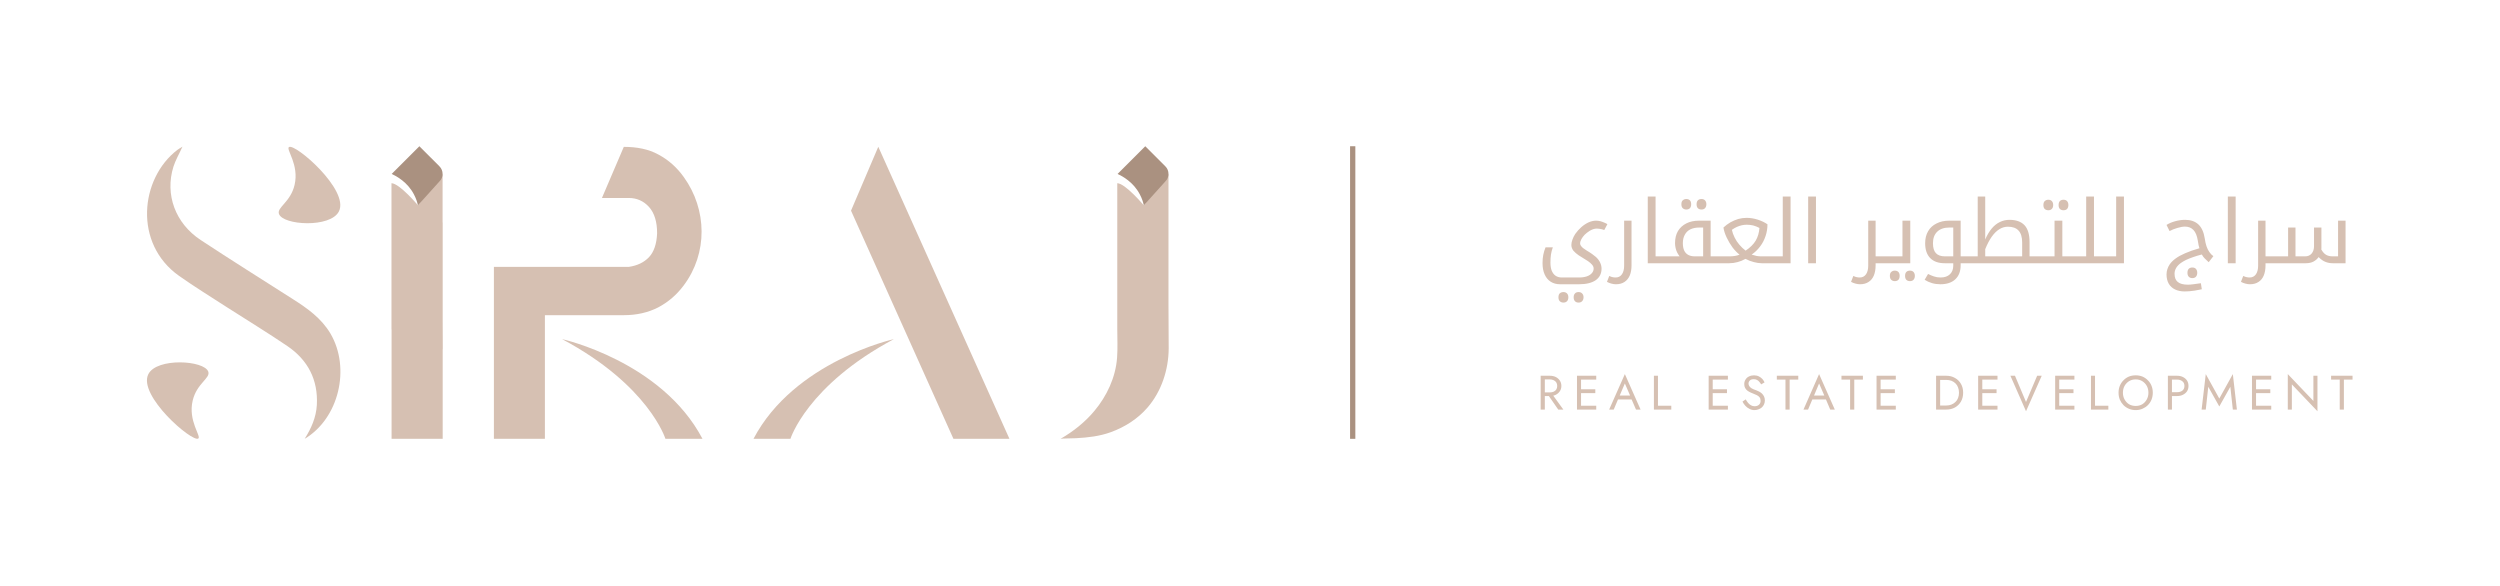
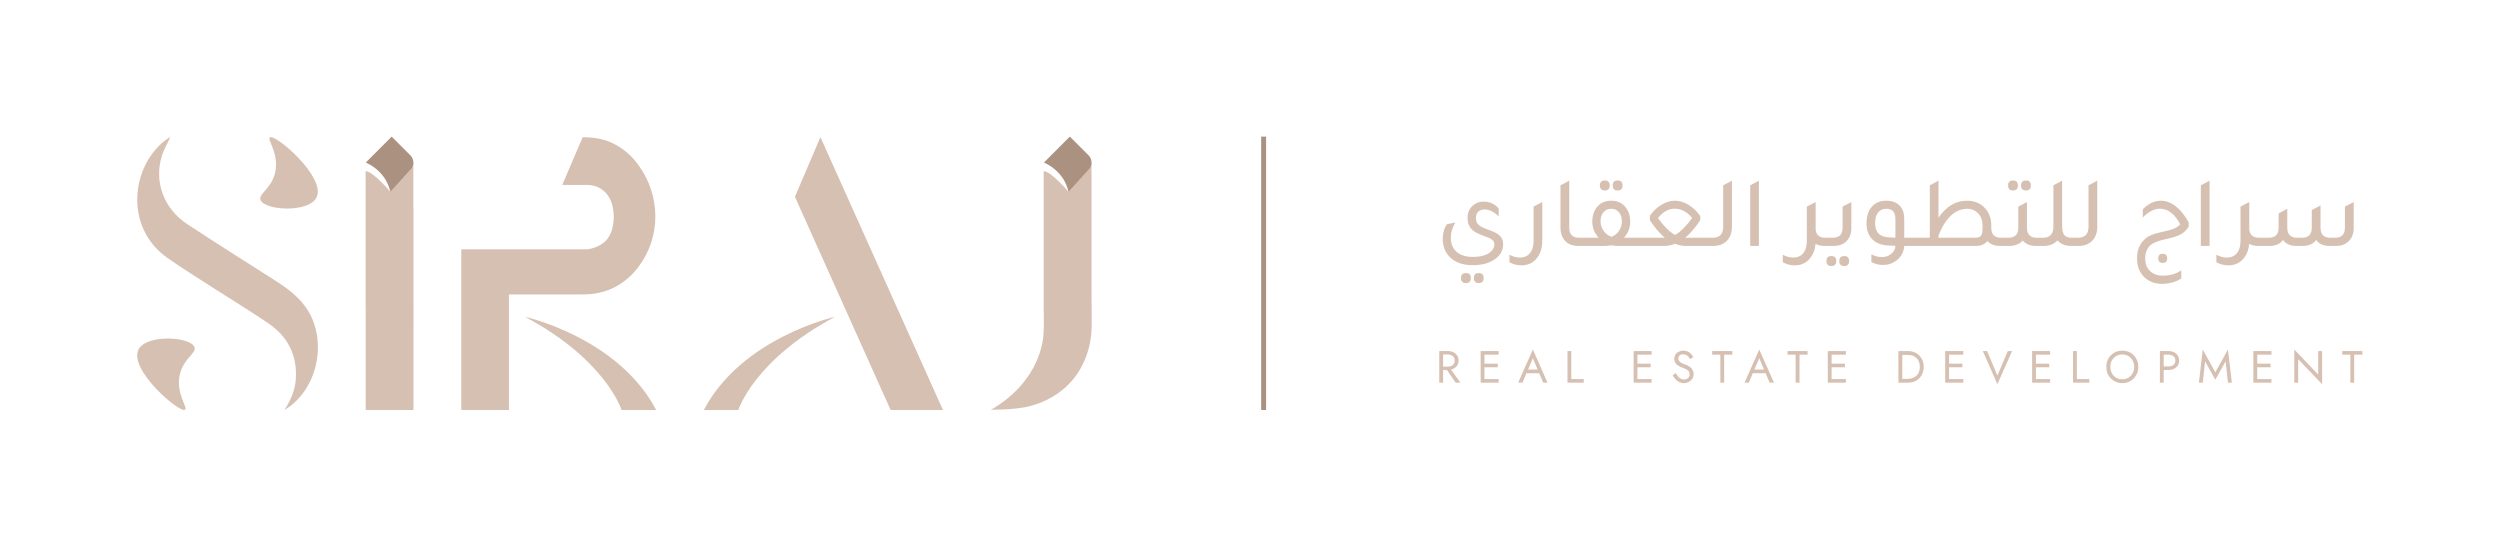
- <svg xmlns="http://www.w3.org/2000/svg" viewBox="0 0 240.05 56.22" width="2401" height="562" role="img" aria-label="SIRAJ — سراج للتطوير العقاري — Real Estate Development">
+ <svg xmlns="http://www.w3.org/2000/svg" viewBox="0 0 256.98 56.22" width="2570" height="562" role="img" aria-label="SIRAJ — سراج للتطوير العقاري — Real Estate Development">
  <g transform="translate(14.05 14.05)">
    <g transform="translate(0 0) scale(1) translate(-21.787 -56.81)">
      <path d="M93.55,75.34c0,0-9.58,2.13-13.49,9.58h3.55C83.61,84.92,85.21,79.78,93.55,75.34z" fill="#D6C0B2" />
      <path d="M99.27,84.92 L104.65,84.92 L92.05,56.86 L89.43,63 Z" fill="#D6C0B2" />
      <path d="M50.21,76.23c0-0.88,0-1.77-0.01-2.66v-9.44h-0.01v-4.67l-2.37,3.02c0,0-1.75-2.09-2.54-2.12v3.96 c0,1.66,0,1.47,0,3.13v6.91c0,0.02,0.01,0.05,0.01,0.08v10.48h4.91v-8.56C50.21,76.32,50.21,76.27,50.21,76.23z" fill="#D6C0B2" />
      <path d="M50.19,59.47c0,0.27-0.1,0.53-0.31,0.73c-0.69,0.76-1.37,1.52-2.06,2.29c-0.06-0.31-0.18-0.67-0.38-1.05 c-0.62-1.19-1.67-1.75-2.14-1.97l2.66-2.66l1.9,1.9l0.02,0.02C50.09,58.94,50.19,59.2,50.19,59.47z" fill="#AA9180" />
      <path d="M61.67,75.34c0,0,9.58,2.13,13.49,9.58H71.6C71.6,84.92,70.01,79.78,61.67,75.34z" fill="#D6C0B2" />
      <path d="M67.61,73.04h-7.59v11.88h-4.9V68.4h12.96c0.82-0.12,1.46-0.43,1.94-0.93c0.47-0.5,0.74-1.27,0.78-2.3 c0-1.11-0.26-1.95-0.78-2.53c-0.52-0.57-1.17-0.86-1.94-0.86l-2.58,0l2.1-4.91c1.24,0,2.37,0.21,3.33,0.74 c0.97,0.52,1.78,1.24,2.44,2.17c2.24,3.12,2.31,7.31-0.02,10.41c-0.67,0.9-1.49,1.6-2.46,2.11 C69.93,72.79,68.83,73.04,67.61,73.04" fill="#D6C0B2" />
      <path d="M36.94,84.92c0.63-1,1.1-2.05,1.17-3.25c0.13-2.42-0.86-4.32-2.83-5.66c-1.9-1.29-3.86-2.48-5.79-3.72 c-1.54-1-3.11-1.96-4.61-3.02c-4.41-3.11-3.75-9.37-0.17-12.11c0.13-0.1,0.27-0.17,0.49-0.31c-0.32,0.71-0.67,1.3-0.87,1.93 c-0.83,2.67,0.18,5.43,2.62,7.04c2.93,1.93,5.9,3.79,8.86,5.68c1.4,0.89,2.73,1.83,3.61,3.31 C41.37,78.14,40.23,82.96,36.94,84.92z" fill="#D6C0B2" />
      <path d="M27.68,78.47c0.22,0.63-1.11,1.12-1.5,2.78c-0.46,1.95,0.85,3.43,0.54,3.64c-0.57,0.4-5.83-4.13-4.8-6.18 C22.73,77.1,27.3,77.37,27.68,78.47z" fill="#D6C0B2" />
      <path d="M34.47,63.31c-0.22-0.63,1.11-1.12,1.5-2.78c0.46-1.95-0.85-3.43-0.54-3.64c0.57-0.4,5.83,4.13,4.8,6.18 C39.42,64.68,34.85,64.41,34.47,63.31z" fill="#D6C0B2" />
      <path d="M119.93,59.47v4.69c0,1.63,0,1.4,0,3.03v4.84c0,1.4,0.02,2.8,0.02,4.2c-0.01,2.04-0.69,4.13-2.03,5.68 c-0.94,1.09-2.18,1.88-3.53,2.37c-1.07,0.39-2.2,0.52-3.34,0.58c-0.36,0.02-1.42,0.02-1.49,0.06c1.23-0.71,2.35-1.6,3.25-2.68 c1.2-1.43,2.04-3.22,2.18-5.1c0.07-0.92,0.02-1.85,0.02-2.78v-6.91c0-1.66,0-1.47,0-3.13v-3.96c0.79,0.03,2.54,2.12,2.54,2.12" fill="#D6C0B2" />
      <path d="M119.93,59.47c0,0.27-0.1,0.53-0.31,0.73c-0.69,0.76-1.37,1.52-2.06,2.29c-0.06-0.31-0.18-0.67-0.38-1.05 c-0.62-1.19-1.67-1.75-2.14-1.97l2.66-2.66l1.9,1.9l0.02,0.02C119.83,58.93,119.93,59.2,119.93,59.47z" fill="#AA9180" />
    </g>
    <rect x="115.59" y="0" width="0.506" height="28.11" fill="#AA9180" />
-     <path transform="translate(133.53 11.24)" d="M2.56,3.78Q2.36,3.78 2.22,3.66Q2.08,3.54 2.08,3.27Q2.08,3.00 2.22,2.88Q2.36,2.77 2.56,2.77Q2.77,2.77 2.90,2.90Q3.03,3.03 3.03,3.27Q3.03,3.52 2.90,3.65Q2.77,3.78 2.56,3.78ZM4.01,3.78Q3.79,3.78 3.67,3.65Q3.54,3.52 3.54,3.27Q3.54,3.03 3.67,2.90Q3.79,2.77 4.01,2.77Q4.24,2.77 4.36,2.91Q4.49,3.04 4.49,3.27Q4.49,3.50 4.36,3.64Q4.24,3.78 4.01,3.78ZM2.24,2.02Q1.72,2.02 1.34,1.78Q0.95,1.53 0.75,1.07Q0.55,0.62 0.55,-0.01Q0.55,-0.45 0.62,-0.80Q0.69,-1.16 0.84,-1.53L1.54,-1.53Q1.41,-1.17 1.36,-0.84Q1.31,-0.51 1.31,-0.06Q1.31,0.40 1.43,0.71Q1.56,1.03 1.80,1.20Q2.05,1.37 2.40,1.37L4.06,1.37Q4.49,1.37 4.81,1.26Q5.12,1.15 5.29,0.95Q5.46,0.76 5.46,0.51Q5.46,0.31 5.30,0.13Q5.15,-0.04 4.92,-0.20Q4.69,-0.35 4.44,-0.50Q4.19,-0.65 4.01,-0.77Q3.84,-0.89 3.74,-0.98Q3.60,-1.10 3.51,-1.21Q3.42,-1.33 3.37,-1.47Q3.32,-1.60 3.32,-1.75Q3.32,-2.00 3.42,-2.26Q3.51,-2.53 3.69,-2.81Q3.95,-3.18 4.28,-3.47Q4.61,-3.76 4.98,-3.93Q5.35,-4.09 5.69,-4.09Q5.89,-4.09 6.10,-4.04Q6.31,-3.98 6.49,-3.90Q6.68,-3.83 6.78,-3.75L6.48,-3.19Q6.41,-3.22 6.27,-3.26Q6.14,-3.29 6.00,-3.31Q5.87,-3.33 5.77,-3.33Q5.59,-3.33 5.41,-3.27Q5.22,-3.20 5.06,-3.10Q4.81,-2.94 4.60,-2.74Q4.40,-2.53 4.28,-2.31Q4.16,-2.09 4.16,-1.89Q4.16,-1.80 4.23,-1.69Q4.30,-1.58 4.44,-1.46Q4.58,-1.35 4.79,-1.22Q5.10,-1.04 5.32,-0.88Q5.54,-0.72 5.68,-0.60Q5.95,-0.35 6.08,-0.07Q6.22,0.22 6.22,0.52Q6.22,1.23 5.66,1.63Q5.09,2.02 4.06,2.02L2.24,2.02ZM7.60,2.02Q7.40,2.02 7.18,1.96Q6.97,1.91 6.74,1.79L6.96,1.22Q7.16,1.32 7.29,1.34Q7.43,1.37 7.58,1.37Q7.96,1.37 8.18,1.06Q8.39,0.75 8.39,0.24L8.39,-4.09L9.10,-4.09L9.10,0.20Q9.10,0.77 8.93,1.18Q8.75,1.59 8.42,1.80Q8.09,2.02 7.60,2.02ZM12.52,-0.66Q12.57,-0.66 12.57,-0.62L12.57,-0.04Q12.57,0.00 12.52,0.00L10.66,0.00L10.66,-6.41L11.41,-6.41L11.41,-0.66L12.52,-0.66ZM14.36,-5.16Q14.17,-5.16 14.03,-5.28Q13.89,-5.40 13.89,-5.67Q13.89,-5.94 14.03,-6.05Q14.17,-6.17 14.36,-6.17Q14.58,-6.17 14.71,-6.04Q14.83,-5.91 14.83,-5.67Q14.83,-5.42 14.71,-5.29Q14.58,-5.16 14.36,-5.16ZM15.82,-5.16Q15.60,-5.16 15.47,-5.29Q15.35,-5.42 15.35,-5.67Q15.35,-5.91 15.47,-6.04Q15.60,-6.17 15.82,-6.17Q16.05,-6.17 16.17,-6.03Q16.29,-5.89 16.29,-5.67Q16.29,-5.44 16.17,-5.30Q16.05,-5.16 15.82,-5.16ZM17.59,-0.66Q17.63,-0.66 17.63,-0.62L17.63,-0.03Q17.63,0.00 17.59,0.00L12.44,0.00Q12.40,0.00 12.40,-0.04L12.40,-0.62Q12.40,-0.66 12.44,-0.66L13.72,-0.66Q13.59,-0.83 13.48,-1.04Q13.38,-1.25 13.33,-1.48Q13.28,-1.71 13.28,-1.93Q13.28,-2.61 13.56,-3.09Q13.85,-3.57 14.37,-3.83Q14.88,-4.09 15.59,-4.09L16.70,-4.09L16.70,-0.66L17.59,-0.66ZM15.98,-0.66L15.98,-3.43L15.62,-3.43Q15.12,-3.43 14.76,-3.26Q14.40,-3.08 14.22,-2.74Q14.03,-2.40 14.03,-1.93Q14.03,-1.51 14.16,-1.22Q14.29,-0.94 14.55,-0.80Q14.81,-0.66 15.19,-0.66L15.98,-0.66ZM21.61,0.00Q21.26,0.00 20.85,-0.11Q20.44,-0.21 20.05,-0.42Q19.68,-0.21 19.29,-0.11Q18.90,0.00 18.49,0.00L17.51,0.00Q17.46,0.00 17.46,-0.04L17.46,-0.62Q17.46,-0.66 17.51,-0.66L18.48,-0.66Q18.78,-0.66 19.03,-0.70Q19.29,-0.74 19.48,-0.83Q19.32,-0.94 19.15,-1.12Q18.98,-1.29 18.81,-1.51Q18.48,-1.96 18.24,-2.47Q18.00,-2.98 17.93,-3.43Q18.24,-3.72 18.60,-3.93Q18.96,-4.13 19.35,-4.25Q19.75,-4.36 20.15,-4.36Q20.68,-4.36 21.22,-4.19Q21.76,-4.02 22.16,-3.74Q22.16,-3.16 21.98,-2.62Q21.80,-2.07 21.46,-1.62Q21.12,-1.16 20.64,-0.83Q20.88,-0.75 21.11,-0.70Q21.34,-0.66 21.58,-0.66L22.60,-0.66Q22.64,-0.66 22.64,-0.62L22.64,-0.04Q22.64,0.00 22.60,0.00L21.61,0.00ZM20.06,-1.21Q20.71,-1.64 21.03,-2.17Q21.34,-2.70 21.39,-3.39Q21.09,-3.55 20.79,-3.63Q20.48,-3.70 20.17,-3.70Q19.94,-3.70 19.70,-3.65Q19.45,-3.59 19.22,-3.49Q18.98,-3.38 18.74,-3.21Q18.82,-2.83 19.01,-2.46Q19.19,-2.09 19.46,-1.78Q19.73,-1.46 20.06,-1.21ZM22.52,0.00Q22.47,0.00 22.47,-0.04L22.47,-0.62Q22.47,-0.66 22.52,-0.66L23.63,-0.66L23.63,-6.41L24.38,-6.41L24.38,0.00L22.52,0.00ZM26.07,-6.41L26.82,-6.41L26.82,0.00L26.07,0.00L26.07,-6.41ZM32.55,0.00L32.55,0.20Q32.55,0.77 32.38,1.18Q32.21,1.59 31.87,1.80Q31.54,2.02 31.05,2.02Q30.85,2.02 30.63,1.96Q30.42,1.91 30.19,1.79L30.41,1.22Q30.61,1.32 30.75,1.34Q30.88,1.37 31.03,1.37Q31.41,1.37 31.63,1.06Q31.84,0.75 31.84,0.24L31.84,-4.09L32.55,-4.09L32.55,-0.66L33.60,-0.66Q33.64,-0.66 33.64,-0.62L33.64,-0.04Q33.64,0.00 33.60,0.00L32.55,0.00ZM34.39,1.72Q34.20,1.72 34.06,1.60Q33.92,1.48 33.92,1.21Q33.92,0.94 34.06,0.83Q34.20,0.71 34.39,0.71Q34.61,0.71 34.74,0.84Q34.86,0.97 34.86,1.21Q34.86,1.46 34.74,1.59Q34.61,1.72 34.39,1.72ZM35.85,1.72Q35.63,1.72 35.50,1.59Q35.38,1.46 35.38,1.21Q35.38,0.97 35.50,0.84Q35.63,0.71 35.85,0.71Q36.08,0.71 36.20,0.85Q36.32,0.99 36.32,1.21Q36.32,1.44 36.20,1.58Q36.08,1.72 35.85,1.72ZM33.51,0.00Q33.47,0.00 33.47,-0.04L33.47,-0.62Q33.47,-0.66 33.51,-0.66L35.13,-0.66L35.13,-4.09L35.88,-4.09L35.88,0.00L33.51,0.00ZM41.41,-0.66Q41.46,-0.66 41.46,-0.62L41.46,-0.04Q41.46,0.00 41.41,0.00L39.89,0.00Q39.85,0.00 39.85,-0.04L39.85,-0.62Q39.85,-0.66 39.89,-0.66L41.41,-0.66ZM38.77,2.02Q38.34,2.02 37.97,1.91Q37.59,1.80 37.26,1.59L37.59,1.03Q37.86,1.17 38.16,1.27Q38.45,1.37 38.79,1.37Q39.37,1.37 39.69,1.06Q40.01,0.75 40.01,0.24L40.01,0.00L39.19,0.00Q38.29,0.00 37.80,-0.49Q37.31,-0.99 37.31,-1.92Q37.31,-2.59 37.59,-3.07Q37.87,-3.56 38.40,-3.82Q38.92,-4.09 39.62,-4.09L40.72,-4.09L40.72,0.20Q40.72,1.06 40.21,1.54Q39.70,2.02 38.77,2.02ZM40.01,-0.66L40.01,-3.43L39.64,-3.43Q38.89,-3.43 38.48,-3.04Q38.06,-2.64 38.06,-1.93Q38.06,-1.27 38.34,-0.97Q38.63,-0.66 39.21,-0.66L40.01,-0.66ZM41.33,0.00Q41.29,0.00 41.29,-0.04L41.29,-0.62Q41.29,-0.66 41.33,-0.66L42.36,-0.66L42.36,-6.41L43.08,-6.41L43.08,-2.28Q43.35,-2.91 43.70,-3.33Q44.05,-3.75 44.49,-3.96Q44.92,-4.17 45.41,-4.17Q46.36,-4.17 46.85,-3.66Q47.34,-3.14 47.34,-2.03L47.34,-0.66L48.46,-0.66Q48.50,-0.66 48.50,-0.62L48.50,-0.04Q48.50,0.00 48.46,0.00L41.33,0.00ZM46.63,-0.66L46.63,-2.00Q46.63,-2.77 46.28,-3.14Q45.94,-3.51 45.26,-3.51Q44.83,-3.51 44.44,-3.27Q44.05,-3.03 43.71,-2.55Q43.37,-2.07 43.08,-1.35L43.08,-0.66L46.63,-0.66ZM49.14,-5.09Q48.95,-5.09 48.81,-5.20Q48.67,-5.32 48.67,-5.59Q48.67,-5.86 48.81,-5.98Q48.95,-6.10 49.14,-6.10Q49.36,-6.10 49.48,-5.97Q49.61,-5.84 49.61,-5.59Q49.61,-5.35 49.48,-5.22Q49.36,-5.09 49.14,-5.09ZM50.60,-5.09Q50.38,-5.09 50.25,-5.22Q50.13,-5.35 50.13,-5.59Q50.13,-5.84 50.25,-5.97Q50.38,-6.10 50.60,-6.10Q50.83,-6.10 50.95,-5.96Q51.07,-5.82 51.07,-5.59Q51.07,-5.36 50.95,-5.22Q50.83,-5.09 50.60,-5.09ZM48.37,0.00Q48.33,0.00 48.33,-0.04L48.33,-0.62Q48.33,-0.66 48.37,-0.66L49.74,-0.66L49.74,-4.09L50.49,-4.09L50.49,-0.66L51.75,-0.66Q51.80,-0.66 51.80,-0.62L51.80,-0.04Q51.80,0.00 51.75,0.00L48.37,0.00ZM51.67,0.00Q51.63,0.00 51.63,-0.04L51.63,-0.62Q51.63,-0.66 51.67,-0.66L52.78,-0.66L52.78,-6.41L53.53,-6.41L53.53,-0.66L54.63,-0.66Q54.67,-0.66 54.67,-0.62L54.67,-0.04Q54.67,0.00 54.63,0.00L51.67,0.00ZM54.54,0.00Q54.50,0.00 54.50,-0.04L54.50,-0.62Q54.50,-0.66 54.54,-0.66L55.66,-0.66L55.66,-6.41L56.41,-6.41L56.41,0.00L54.54,0.00ZM62.98,1.43Q62.76,1.43 62.63,1.29Q62.51,1.16 62.51,0.92Q62.51,0.67 62.63,0.54Q62.76,0.41 62.98,0.41Q63.21,0.41 63.33,0.55Q63.45,0.69 63.45,0.92Q63.45,1.15 63.33,1.29Q63.21,1.43 62.98,1.43ZM62.25,2.71Q61.71,2.71 61.32,2.52Q60.92,2.33 60.71,1.96Q60.50,1.59 60.50,1.08Q60.50,0.81 60.58,0.57Q60.66,0.32 60.81,0.10Q61.02,-0.20 61.38,-0.46Q61.73,-0.72 62.29,-0.96Q62.85,-1.21 63.66,-1.44Q63.63,-1.55 63.58,-1.74Q63.54,-1.93 63.50,-2.20Q63.39,-2.87 63.09,-3.19Q62.78,-3.52 62.27,-3.52Q61.97,-3.52 61.54,-3.39Q61.12,-3.27 60.79,-3.09L60.50,-3.68Q60.82,-3.89 61.31,-4.03Q61.81,-4.17 62.28,-4.17Q63.08,-4.17 63.56,-3.73Q64.03,-3.29 64.17,-2.39Q64.23,-1.96 64.34,-1.63Q64.45,-1.30 64.62,-1.07Q64.78,-0.83 65.00,-0.68L64.55,-0.10Q64.33,-0.29 64.17,-0.46Q64.01,-0.62 63.89,-0.84Q63.42,-0.72 63.03,-0.58Q62.65,-0.45 62.36,-0.31Q62.08,-0.17 61.87,-0.02Q61.57,0.20 61.42,0.46Q61.27,0.72 61.27,1.01Q61.27,1.55 61.58,1.80Q61.89,2.06 62.56,2.06Q62.77,2.06 63.07,2.02Q63.38,1.99 63.80,1.92L63.89,2.50Q63.49,2.59 63.21,2.63Q62.93,2.67 62.70,2.69Q62.48,2.71 62.25,2.71ZM66.39,-6.41L67.14,-6.41L67.14,0.00L66.39,0.00L66.39,-6.41ZM70.01,0.00L70.01,0.20Q70.01,0.77 69.84,1.18Q69.67,1.59 69.33,1.80Q69.00,2.02 68.51,2.02Q68.31,2.02 68.09,1.96Q67.88,1.91 67.65,1.79L67.87,1.22Q68.07,1.32 68.21,1.34Q68.34,1.37 68.49,1.37Q68.87,1.37 69.09,1.06Q69.30,0.75 69.30,0.24L69.30,-4.09L70.01,-4.09L70.01,-0.66L71.06,-0.66Q71.10,-0.66 71.10,-0.62L71.10,-0.04Q71.10,0.00 71.06,0.00L70.01,0.00ZM76.47,0.00Q76.09,0.00 75.77,-0.13Q75.45,-0.25 75.11,-0.59Q74.93,-0.33 74.62,-0.16Q74.31,0.00 73.88,0.00L70.97,0.00Q70.93,0.00 70.93,-0.04L70.93,-0.62Q70.93,-0.66 70.97,-0.66L72.18,-0.66L72.18,-3.43L72.89,-3.43L72.89,-0.66L73.81,-0.66Q74.21,-0.66 74.44,-0.93Q74.67,-1.20 74.67,-1.64L74.67,-3.43L75.38,-3.43L75.38,-1.59Q75.38,-1.53 75.38,-1.45Q75.38,-1.38 75.37,-1.32Q75.58,-0.95 75.83,-0.81Q76.08,-0.66 76.47,-0.66L76.98,-0.66L76.98,-4.09L77.70,-4.09L77.70,0.00L76.47,0.00Z" fill="#D6C0B2" />
-     <path transform="translate(133.53 25.30)" d="M0.95,-1.60L2.06,0.00L2.55,0.00L1.39,-1.60L0.95,-1.60ZM0.37,-3.25L0.37,0.00L0.77,0.00L0.77,-3.25L0.37,-3.25ZM0.59,-2.90L1.25,-2.90Q1.46,-2.90 1.62,-2.82Q1.78,-2.75 1.87,-2.61Q1.96,-2.47 1.96,-2.27Q1.96,-2.07 1.87,-1.93Q1.78,-1.79 1.62,-1.72Q1.46,-1.65 1.25,-1.65L0.59,-1.65L0.59,-1.30L1.25,-1.30Q1.57,-1.30 1.82,-1.42Q2.06,-1.54 2.21,-1.76Q2.36,-1.98 2.36,-2.27Q2.36,-2.57 2.21,-2.79Q2.06,-3.01 1.82,-3.13Q1.57,-3.25 1.25,-3.25L0.59,-3.25L0.59,-2.90ZM4.08,0.00L5.71,0.00L5.71,-0.37L4.08,-0.37L4.08,0.00ZM4.08,-2.88L5.71,-2.88L5.71,-3.25L4.08,-3.25L4.08,-2.88ZM4.08,-1.58L5.62,-1.58L5.62,-1.95L4.08,-1.95L4.08,-1.58ZM3.86,-3.25L3.86,0.00L4.25,0.00L4.25,-3.25L3.86,-3.25ZM7.61,-0.97L9.33,-0.97L9.19,-1.35L7.75,-1.35L7.61,-0.97ZM8.46,-2.51L9.02,-1.21L9.05,-1.11L9.53,0.00L9.97,0.00L8.46,-3.41L6.95,0.00L7.39,0.00L7.87,-1.14L7.91,-1.22L8.46,-2.51ZM11.25,-3.25L11.25,0.00L12.92,0.00L12.92,-0.37L11.64,-0.37L11.64,-3.25L11.25,-3.25ZM16.73,0.00L18.36,0.00L18.36,-0.37L16.73,-0.37L16.73,0.00ZM16.73,-2.88L18.36,-2.88L18.36,-3.25L16.73,-3.25L16.73,-2.88ZM16.73,-1.58L18.27,-1.58L18.27,-1.95L16.73,-1.95L16.73,-1.58ZM16.51,-3.25L16.51,0.00L16.90,0.00L16.90,-3.25L16.51,-3.25ZM20.07,-0.98L19.76,-0.77Q19.86,-0.56 20.03,-0.37Q20.20,-0.18 20.43,-0.07Q20.65,0.05 20.91,0.05Q21.11,0.05 21.29,-0.02Q21.47,-0.08 21.61,-0.20Q21.75,-0.32 21.83,-0.50Q21.91,-0.67 21.91,-0.88Q21.91,-1.10 21.83,-1.26Q21.75,-1.42 21.63,-1.54Q21.51,-1.65 21.36,-1.73Q21.22,-1.80 21.09,-1.85Q20.81,-1.94 20.64,-2.04Q20.48,-2.14 20.41,-2.26Q20.34,-2.37 20.34,-2.50Q20.34,-2.66 20.46,-2.79Q20.58,-2.92 20.85,-2.92Q21.04,-2.92 21.17,-2.84Q21.30,-2.77 21.39,-2.65Q21.49,-2.54 21.55,-2.42L21.88,-2.61Q21.81,-2.78 21.67,-2.94Q21.53,-3.09 21.33,-3.19Q21.13,-3.29 20.87,-3.29Q20.59,-3.29 20.38,-3.18Q20.17,-3.08 20.05,-2.88Q19.93,-2.69 19.93,-2.45Q19.93,-2.23 20.01,-2.08Q20.10,-1.92 20.23,-1.82Q20.37,-1.72 20.52,-1.65Q20.66,-1.58 20.78,-1.54Q20.97,-1.47 21.13,-1.39Q21.30,-1.31 21.40,-1.18Q21.50,-1.05 21.50,-0.83Q21.50,-0.61 21.35,-0.47Q21.19,-0.32 20.93,-0.32Q20.73,-0.32 20.58,-0.41Q20.43,-0.49 20.30,-0.64Q20.18,-0.79 20.07,-0.98ZM23.06,-2.88L23.89,-2.88L23.89,0.00L24.29,0.00L24.29,-2.88L25.12,-2.88L25.12,-3.25L23.06,-3.25L23.06,-2.88ZM26.28,-0.97L27.99,-0.97L27.85,-1.35L26.41,-1.35L26.28,-0.97ZM27.12,-2.51L27.68,-1.21L27.72,-1.11L28.19,0.00L28.63,0.00L27.12,-3.41L25.62,0.00L26.06,0.00L26.54,-1.14L26.58,-1.22L27.12,-2.51ZM29.27,-2.88L30.10,-2.88L30.10,0.00L30.50,0.00L30.50,-2.88L31.33,-2.88L31.33,-3.25L29.27,-3.25L29.27,-2.88ZM32.86,0.00L34.49,0.00L34.49,-0.37L32.86,-0.37L32.86,0.00ZM32.86,-2.88L34.49,-2.88L34.49,-3.25L32.86,-3.25L32.86,-2.88ZM32.86,-1.58L34.40,-1.58L34.40,-1.95L32.86,-1.95L32.86,-1.58ZM32.64,-3.25L32.64,0.00L33.03,0.00L33.03,-3.25L32.64,-3.25ZM38.36,-3.25L38.36,0.00L38.75,0.00L38.75,-3.25L38.36,-3.25ZM39.33,0.00Q39.81,0.00 40.17,-0.20Q40.54,-0.41 40.75,-0.77Q40.96,-1.14 40.96,-1.62Q40.96,-2.11 40.75,-2.47Q40.54,-2.84 40.17,-3.04Q39.81,-3.25 39.33,-3.25L38.58,-3.25L38.58,-2.85L39.33,-2.85Q39.61,-2.85 39.83,-2.77Q40.06,-2.68 40.22,-2.52Q40.39,-2.36 40.47,-2.13Q40.56,-1.91 40.56,-1.62Q40.56,-1.34 40.47,-1.11Q40.39,-0.89 40.22,-0.73Q40.06,-0.57 39.83,-0.48Q39.61,-0.39 39.33,-0.39L38.58,-0.39L38.58,0.00L39.33,0.00ZM42.62,0.00L44.26,0.00L44.26,-0.37L42.62,-0.37L42.62,0.00ZM42.62,-2.88L44.26,-2.88L44.26,-3.25L42.62,-3.25L42.62,-2.88ZM42.62,-1.58L44.17,-1.58L44.17,-1.95L42.62,-1.95L42.62,-1.58ZM42.40,-3.25L42.40,0.00L42.80,0.00L42.80,-3.25L42.40,-3.25ZM47.00,-0.73L45.94,-3.25L45.50,-3.25L47.00,0.16L48.51,-3.25L48.07,-3.25L47.00,-0.73ZM50.01,0.00L51.65,0.00L51.65,-0.37L50.01,-0.37L50.01,0.00ZM50.01,-2.88L51.65,-2.88L51.65,-3.25L50.01,-3.25L50.01,-2.88ZM50.01,-1.58L51.56,-1.58L51.56,-1.95L50.01,-1.95L50.01,-1.58ZM49.80,-3.25L49.80,0.00L50.19,0.00L50.19,-3.25L49.80,-3.25ZM53.24,-3.25L53.24,0.00L54.91,0.00L54.91,-0.37L53.63,-0.37L53.63,-3.25L53.24,-3.25ZM56.31,-1.62Q56.31,-1.99 56.47,-2.28Q56.63,-2.56 56.90,-2.73Q57.18,-2.90 57.54,-2.90Q57.89,-2.90 58.17,-2.73Q58.44,-2.56 58.60,-2.28Q58.76,-1.99 58.76,-1.62Q58.76,-1.26 58.60,-0.97Q58.44,-0.68 58.17,-0.51Q57.89,-0.35 57.54,-0.35Q57.18,-0.35 56.90,-0.51Q56.63,-0.68 56.47,-0.97Q56.31,-1.26 56.31,-1.62ZM55.89,-1.62Q55.89,-1.27 56.01,-0.96Q56.14,-0.66 56.36,-0.43Q56.58,-0.21 56.88,-0.08Q57.18,0.05 57.54,0.05Q57.89,0.05 58.19,-0.08Q58.49,-0.21 58.71,-0.43Q58.94,-0.66 59.06,-0.96Q59.18,-1.27 59.18,-1.62Q59.18,-1.98 59.06,-2.28Q58.94,-2.59 58.71,-2.81Q58.49,-3.04 58.19,-3.17Q57.89,-3.29 57.54,-3.29Q57.18,-3.29 56.88,-3.17Q56.58,-3.04 56.36,-2.81Q56.14,-2.59 56.01,-2.28Q55.89,-1.98 55.89,-1.62ZM60.63,-3.25L60.63,0.00L61.02,0.00L61.02,-3.25L60.63,-3.25ZM60.85,-2.88L61.51,-2.88Q61.83,-2.88 62.02,-2.72Q62.22,-2.57 62.22,-2.27Q62.22,-1.98 62.02,-1.82Q61.83,-1.67 61.51,-1.67L60.85,-1.67L60.85,-1.30L61.51,-1.30Q61.83,-1.30 62.07,-1.42Q62.32,-1.54 62.47,-1.76Q62.61,-1.98 62.61,-2.27Q62.61,-2.57 62.47,-2.79Q62.32,-3.01 62.07,-3.13Q61.83,-3.25 61.51,-3.25L60.85,-3.25L60.85,-2.88ZM64.51,-2.19L65.57,-0.30L66.63,-2.19L66.87,0.00L67.26,0.00L66.87,-3.41L65.57,-1.06L64.27,-3.41L63.87,0.00L64.27,0.00L64.51,-2.19ZM68.93,0.00L70.56,0.00L70.56,-0.37L68.93,-0.37L68.93,0.00ZM68.93,-2.88L70.56,-2.88L70.56,-3.25L68.93,-3.25L68.93,-2.88ZM68.93,-1.58L70.47,-1.58L70.47,-1.95L68.93,-1.95L68.93,-1.58ZM68.71,-3.25L68.71,0.00L69.10,0.00L69.10,-3.25L68.71,-3.25ZM74.61,-3.25L74.61,-0.83L72.15,-3.41L72.15,0.00L72.54,0.00L72.54,-2.42L75.00,0.16L75.00,-3.25L74.61,-3.25ZM76.31,-2.88L77.14,-2.88L77.14,0.00L77.54,0.00L77.54,-2.88L78.37,-2.88L78.37,-3.25L76.31,-3.25L76.31,-2.88Z" fill="#D6C0B2" />
+     <path transform="translate(133.53 11.24)" d="M6.48,-3.03Q5.78,-3.75 5.02,-3.75Q4.62,-3.75 4.38,-3.52Q4.14,-3.28 4.14,-2.87Q4.14,-2.42 4.41,-2.17Q4.68,-1.92 5.46,-1.65Q6.24,-1.37 6.52,-1.12Q6.94,-0.77 6.94,-0.16Q6.94,0.82 6.01,1.42Q5.17,1.98 3.82,1.98Q2.17,1.98 1.34,1.02Q0.73,0.31 0.73,-0.73Q0.73,-1.60 1.16,-2.23L2.03,-2.41Q1.56,-1.67 1.56,-0.82Q1.56,0.07 2.16,0.61Q2.76,1.13 3.82,1.13Q4.95,1.13 5.56,0.69Q6.04,0.33 6.04,-0.17Q6.04,-0.45 5.83,-0.62Q5.62,-0.80 4.98,-1.02Q4.11,-1.33 3.78,-1.64Q3.28,-2.10 3.28,-2.87Q3.28,-3.71 3.87,-4.19Q4.33,-4.56 4.91,-4.56Q5.87,-4.56 6.48,-3.86L6.48,-3.03ZM3.12,3.82Q2.61,3.82 2.61,3.30Q2.61,2.79 3.12,2.79Q3.62,2.79 3.62,3.30Q3.62,3.82 3.12,3.82ZM4.44,3.82Q3.93,3.82 3.93,3.30Q3.93,2.79 4.44,2.79Q4.94,2.79 4.94,3.30Q4.94,3.82 4.44,3.82ZM10.97,-0.55Q10.97,0.61 10.36,1.32Q9.78,2.00 8.81,2.00Q8.19,2.00 7.59,1.68L7.59,0.90Q8.12,1.20 8.65,1.20Q9.32,1.20 9.69,0.75Q10.07,0.30 10.07,-0.49L10.07,-4.04L10.97,-4.51L10.97,-0.55ZM14.65,0.00Q13.75,0.00 13.26,-0.58Q12.84,-1.08 12.84,-1.85L12.84,-6.23L13.74,-6.71L13.74,-1.88Q13.74,-0.84 14.76,-0.84L15.45,-0.84L15.45,0.00L14.65,0.00ZM17.40,-5.70Q16.89,-5.70 16.89,-6.22Q16.89,-6.73 17.40,-6.73Q17.90,-6.73 17.90,-6.22Q17.90,-5.70 17.40,-5.70ZM18.72,-5.70Q18.21,-5.70 18.21,-6.22Q18.21,-6.73 18.72,-6.73Q19.22,-6.73 19.22,-6.22Q19.22,-5.70 18.72,-5.70ZM19.37,-0.84L21.30,-0.84L21.30,0.00L18.76,0.00Q18.36,0.00 18.06,-0.07Q17.76,0.00 17.35,0.00L14.82,0.00L14.82,-0.84L16.76,-0.84Q16.11,-1.58 16.11,-2.48Q16.11,-3.49 16.68,-4.10Q17.20,-4.65 18.06,-4.65Q19.03,-4.65 19.56,-3.94Q20.01,-3.36 20.01,-2.48Q20.01,-1.58 19.37,-0.84ZM18.07,-0.94Q18.54,-1.10 18.85,-1.54Q19.15,-1.99 19.15,-2.52Q19.15,-3.12 18.85,-3.47Q18.55,-3.82 18.06,-3.82Q17.56,-3.82 17.26,-3.46Q16.96,-3.11 16.96,-2.52Q16.96,-2.00 17.28,-1.55Q17.59,-1.10 18.07,-0.94ZM25.81,-0.84L28.56,-0.84L28.56,0.00L25.73,0.00Q25.17,0.00 24.62,-0.22Q24.07,0.00 23.50,0.00L20.68,0.00L20.68,-0.84L23.42,-0.84L23.57,-0.84Q22.82,-1.46 22.03,-2.64L22.03,-3.10Q22.53,-3.82 23.22,-4.23Q23.91,-4.65 24.61,-4.65Q25.30,-4.65 26.00,-4.23Q26.70,-3.81 27.21,-3.08L27.21,-2.64Q26.42,-1.46 25.66,-0.84L25.81,-0.84ZM22.86,-2.86Q23.82,-1.55 24.62,-1.13Q25.42,-1.56 26.38,-2.87Q25.60,-3.82 24.61,-3.83Q23.62,-3.83 22.86,-2.86ZM27.94,0.00L27.94,-0.84L28.49,-0.84Q29.57,-0.84 29.57,-1.98L29.57,-6.23L30.47,-6.71L30.47,-1.97Q30.47,-1.04 29.92,-0.50Q29.40,0.00 28.56,0.00L27.94,0.00ZM32.35,0.00L32.35,-6.23L33.24,-6.71L33.24,0.00L32.35,0.00ZM40.08,-0.84L40.77,-0.84L40.77,0.00L39.98,0.00Q39.45,0.00 39.07,-0.21Q38.97,0.82 38.35,1.44Q37.78,2.00 36.91,2.00Q36.29,2.00 35.70,1.68L35.70,0.90Q36.23,1.20 36.76,1.20Q37.42,1.20 37.80,0.75Q38.17,0.30 38.17,-0.49L38.17,-4.04L39.07,-4.51L39.07,-4.50L39.08,-4.51L39.08,-1.67Q39.17,-0.84 40.08,-0.84ZM40.15,0.00L40.15,-0.84L40.83,-0.84Q41.85,-0.84 41.85,-1.88L41.85,-4.04L42.75,-4.51L42.75,-1.85Q42.75,-0.97 42.22,-0.46Q41.73,0.00 40.94,0.00L40.15,0.00ZM40.70,2.07Q40.19,2.07 40.19,1.55Q40.19,1.04 40.70,1.04Q41.20,1.04 41.20,1.55Q41.20,2.07 40.70,2.07ZM42.02,2.07Q41.51,2.07 41.51,1.55Q41.51,1.04 42.02,1.04Q42.52,1.04 42.52,1.55Q42.52,2.07 42.02,2.07ZM49.48,-0.84L49.48,0.00L48.19,0.00Q48.14,0.89 47.42,1.48Q46.80,1.96 46.02,1.96Q45.38,1.96 44.81,1.65L44.81,0.86Q45.36,1.15 45.90,1.15Q46.45,1.15 46.86,0.81Q47.27,0.47 47.28,-0.01Q46.74,-0.03 46.48,-0.05Q45.36,-0.11 44.79,-0.81Q44.31,-1.39 44.31,-2.32Q44.31,-3.45 44.91,-4.09Q45.45,-4.65 46.34,-4.65Q47.26,-4.65 47.76,-4.10Q48.19,-3.61 48.19,-2.82L48.19,-0.84L49.48,-0.84ZM47.28,-2.76Q47.28,-3.82 46.34,-3.82Q45.79,-3.82 45.49,-3.43Q45.19,-3.04 45.19,-2.34Q45.19,-0.98 46.52,-0.89Q46.77,-0.86 47.28,-0.84L47.28,-2.76ZM58.15,-0.84L58.84,-0.84L58.84,0.00L58.05,0.00Q57.21,0.00 56.75,-0.49Q56.32,0.00 55.54,0.00L48.85,0.00L48.85,-0.84L50.79,-0.84L50.82,-0.96L50.82,-6.23L51.71,-6.71L51.71,-2.90Q52.90,-4.65 54.66,-4.65Q55.83,-4.65 56.54,-3.83Q57.14,-3.13 57.14,-2.11L57.14,-1.86Q57.14,-0.84 58.15,-0.84ZM56.24,-1.82L56.24,-2.11Q56.24,-2.92 55.74,-3.40Q55.31,-3.82 54.67,-3.82Q53.59,-3.82 52.73,-2.85Q52.09,-2.12 51.71,-1.03L51.71,-0.84L55.47,-0.84Q55.91,-0.84 56.08,-1.05Q56.24,-1.26 56.24,-1.82ZM59.38,-5.70Q58.87,-5.70 58.87,-6.22Q58.87,-6.73 59.38,-6.73Q59.88,-6.73 59.88,-6.22Q59.88,-5.70 59.38,-5.70ZM60.71,-5.70Q60.20,-5.70 60.20,-6.22Q60.20,-6.73 60.71,-6.73Q61.21,-6.73 61.21,-6.22Q61.21,-5.70 60.71,-5.70ZM61.83,-0.84L62.52,-0.84L62.52,0.00L61.73,0.00Q60.86,0.00 60.37,-0.55Q59.87,0.00 59.00,0.00L58.21,0.00L58.21,-0.84L58.90,-0.84Q59.92,-0.84 59.92,-1.88L59.92,-4.04L60.81,-4.51L60.81,-1.88Q60.81,-0.84 61.83,-0.84ZM65.44,-0.84L66.13,-0.84L66.13,0.00L65.34,0.00Q64.44,0.00 63.95,-0.57Q63.43,0.00 62.52,0.00L61.89,0.00L61.89,-0.84L62.45,-0.84Q63.53,-0.84 63.53,-1.98L63.53,-6.23L64.43,-6.71L64.43,-1.97Q64.43,-1.36 64.67,-1.10Q64.90,-0.84 65.44,-0.84ZM65.50,0.00L65.50,-0.84L66.05,-0.84Q67.14,-0.84 67.14,-1.98L67.14,-6.23L68.04,-6.71L68.04,-1.97Q68.04,-1.04 67.49,-0.50Q66.97,0.00 66.13,0.00L65.50,0.00ZM76.68,3.35Q75.80,3.90 74.70,3.90Q73.51,3.90 72.78,3.11Q72.13,2.40 72.13,1.29Q72.13,0.09 72.84,-0.61Q73.15,-0.93 73.55,-1.10Q73.96,-1.28 74.78,-1.46Q75.56,-1.62 75.93,-1.78Q76.30,-1.93 76.57,-2.23Q75.72,-3.83 74.47,-3.83Q73.64,-3.83 72.72,-2.93L72.72,-3.77Q73.60,-4.65 74.58,-4.65Q75.37,-4.65 76.12,-4.07Q76.87,-3.48 77.44,-2.42L77.44,-1.97Q77.10,-1.45 76.61,-1.18Q76.12,-0.92 75.09,-0.70Q73.88,-0.44 73.47,-0.04Q72.97,0.44 72.97,1.30Q72.97,2.17 73.54,2.65Q74.02,3.06 74.77,3.06Q75.91,3.05 76.68,2.51L76.68,3.35ZM74.77,1.75Q74.31,1.75 74.31,1.27Q74.31,0.81 74.77,0.81Q75.23,0.81 75.23,1.27Q75.23,1.75 74.77,1.75ZM78.69,0.00L78.69,-6.23L79.59,-6.71L79.59,0.00L78.69,0.00ZM84.68,-0.84L85.37,-0.84L85.37,0.00L84.58,0.00Q84.05,0.00 83.66,-0.21Q83.57,0.82 82.95,1.44Q82.37,2.00 81.51,2.00Q80.89,2.00 80.29,1.68L80.29,0.90Q80.82,1.20 81.35,1.20Q82.02,1.20 82.39,0.75Q82.77,0.30 82.77,-0.49L82.77,-4.04L83.66,-4.51L83.66,-4.50L83.67,-4.51L83.67,-1.67Q83.77,-0.84 84.68,-0.84ZM84.74,0.00L84.74,-0.84L85.68,-0.84Q86.69,-0.84 86.69,-1.88L86.69,-3.34L87.58,-3.82L87.58,-1.88Q87.58,-0.84 88.60,-0.84L89.08,-0.84Q90.10,-0.84 90.10,-1.88L90.10,-3.69L91.00,-4.16L91.00,-1.88Q91.00,-0.84 92.00,-0.84L92.49,-0.84Q93.51,-0.84 93.51,-1.88L93.51,-4.04L94.41,-4.51L94.41,-1.85Q94.41,-0.97 93.88,-0.47Q93.41,-0.01 92.63,0.00L91.91,0.00Q91.00,0.00 90.55,-0.61Q90.10,-0.01 89.22,0.00L88.50,0.00Q87.61,0.00 87.14,-0.61Q86.69,0.00 85.77,0.00L84.74,0.00Z" fill="#D6C0B2" />
+     <path transform="translate(133.53 25.30)" d="M0.95,-1.60L2.06,0.00L2.55,0.00L1.39,-1.60L0.95,-1.60ZM0.37,-3.25L0.37,0.00L0.77,0.00L0.77,-3.25L0.37,-3.25ZM0.59,-2.90L1.25,-2.90Q1.46,-2.90 1.62,-2.82Q1.78,-2.75 1.87,-2.61Q1.96,-2.47 1.96,-2.27Q1.96,-2.07 1.87,-1.93Q1.78,-1.79 1.62,-1.72Q1.46,-1.65 1.25,-1.65L0.59,-1.65L0.59,-1.30L1.25,-1.30Q1.57,-1.30 1.82,-1.42Q2.06,-1.54 2.21,-1.76Q2.36,-1.98 2.36,-2.27Q2.36,-2.57 2.21,-2.79Q2.06,-3.01 1.82,-3.13Q1.57,-3.25 1.25,-3.25L0.59,-3.25L0.59,-2.90ZM4.85,0.00L6.48,0.00L6.48,-0.37L4.85,-0.37L4.85,0.00ZM4.85,-2.88L6.48,-2.88L6.48,-3.25L4.85,-3.25L4.85,-2.88ZM4.85,-1.58L6.39,-1.58L6.39,-1.95L4.85,-1.95L4.85,-1.58ZM4.63,-3.25L4.63,0.00L5.02,0.00L5.02,-3.25L4.63,-3.25ZM9.15,-0.97L10.86,-0.97L10.73,-1.35L9.29,-1.35L9.15,-0.97ZM10.00,-2.51L10.55,-1.21L10.59,-1.11L11.06,0.00L11.50,0.00L10.00,-3.41L8.49,0.00L8.93,0.00L9.41,-1.14L9.45,-1.22L10.00,-2.51ZM13.56,-3.25L13.56,0.00L15.23,0.00L15.23,-0.37L13.95,-0.37L13.95,-3.25L13.56,-3.25ZM20.57,0.00L22.21,0.00L22.21,-0.37L20.57,-0.37L20.57,0.00ZM20.57,-2.88L22.21,-2.88L22.21,-3.25L20.57,-3.25L20.57,-2.88ZM20.57,-1.58L22.12,-1.58L22.12,-1.95L20.57,-1.95L20.57,-1.58ZM20.36,-3.25L20.36,0.00L20.75,0.00L20.75,-3.25L20.36,-3.25ZM24.69,-0.98L24.37,-0.77Q24.48,-0.56 24.65,-0.37Q24.82,-0.18 25.04,-0.07Q25.27,0.05 25.53,0.05Q25.73,0.05 25.90,-0.02Q26.08,-0.08 26.22,-0.20Q26.37,-0.32 26.45,-0.50Q26.53,-0.67 26.53,-0.88Q26.53,-1.10 26.45,-1.26Q26.37,-1.42 26.25,-1.54Q26.12,-1.65 25.98,-1.73Q25.84,-1.80 25.71,-1.85Q25.42,-1.94 25.26,-2.04Q25.09,-2.14 25.02,-2.26Q24.96,-2.37 24.96,-2.50Q24.96,-2.66 25.08,-2.79Q25.20,-2.92 25.46,-2.92Q25.65,-2.92 25.78,-2.84Q25.92,-2.77 26.01,-2.65Q26.10,-2.54 26.16,-2.42L26.50,-2.61Q26.42,-2.78 26.28,-2.94Q26.14,-3.09 25.95,-3.19Q25.75,-3.29 25.48,-3.29Q25.21,-3.29 25.00,-3.18Q24.78,-3.08 24.66,-2.88Q24.54,-2.69 24.54,-2.45Q24.54,-2.23 24.63,-2.08Q24.71,-1.92 24.85,-1.82Q24.98,-1.72 25.13,-1.65Q25.28,-1.58 25.40,-1.54Q25.59,-1.47 25.75,-1.39Q25.92,-1.31 26.02,-1.18Q26.12,-1.05 26.12,-0.83Q26.12,-0.61 25.96,-0.47Q25.80,-0.32 25.54,-0.32Q25.35,-0.32 25.20,-0.41Q25.04,-0.49 24.92,-0.64Q24.80,-0.79 24.69,-0.98ZM28.44,-2.88L29.28,-2.88L29.28,0.00L29.67,0.00L29.67,-2.88L30.51,-2.88L30.51,-3.25L28.44,-3.25L28.44,-2.88ZM32.43,-0.97L34.15,-0.97L34.01,-1.35L32.57,-1.35L32.43,-0.97ZM33.28,-2.51L33.83,-1.21L33.87,-1.11L34.35,0.00L34.79,0.00L33.28,-3.41L31.77,0.00L32.21,0.00L32.69,-1.14L32.73,-1.22L33.28,-2.51ZM36.19,-2.88L37.02,-2.88L37.02,0.00L37.42,0.00L37.42,-2.88L38.25,-2.88L38.25,-3.25L36.19,-3.25L36.19,-2.88ZM40.55,0.00L42.19,0.00L42.19,-0.37L40.55,-0.37L40.55,0.00ZM40.55,-2.88L42.19,-2.88L42.19,-3.25L40.55,-3.25L40.55,-2.88ZM40.55,-1.58L42.09,-1.58L42.09,-1.95L40.55,-1.95L40.55,-1.58ZM40.33,-3.25L40.33,0.00L40.72,0.00L40.72,-3.25L40.33,-3.25ZM47.59,-3.25L47.59,0.00L47.99,0.00L47.99,-3.25L47.59,-3.25ZM48.57,0.00Q49.04,0.00 49.41,-0.20Q49.77,-0.41 49.98,-0.77Q50.19,-1.14 50.19,-1.62Q50.19,-2.11 49.98,-2.47Q49.77,-2.84 49.41,-3.04Q49.04,-3.25 48.57,-3.25L47.81,-3.25L47.81,-2.85L48.57,-2.85Q48.84,-2.85 49.07,-2.77Q49.29,-2.68 49.46,-2.52Q49.62,-2.36 49.71,-2.13Q49.79,-1.91 49.79,-1.62Q49.79,-1.34 49.71,-1.11Q49.62,-0.89 49.46,-0.73Q49.29,-0.57 49.07,-0.48Q48.84,-0.39 48.57,-0.39L47.81,-0.39L47.81,0.00L48.57,0.00ZM52.62,0.00L54.26,0.00L54.26,-0.37L52.62,-0.37L52.62,0.00ZM52.62,-2.88L54.26,-2.88L54.26,-3.25L52.62,-3.25L52.62,-2.88ZM52.62,-1.58L54.17,-1.58L54.17,-1.95L52.62,-1.95L52.62,-1.58ZM52.40,-3.25L52.40,0.00L52.80,0.00L52.80,-3.25L52.40,-3.25ZM57.77,-0.73L56.71,-3.25L56.27,-3.25L57.77,0.16L59.28,-3.25L58.84,-3.25L57.77,-0.73ZM61.55,0.00L63.19,0.00L63.19,-0.37L61.55,-0.37L61.55,0.00ZM61.55,-2.88L63.19,-2.88L63.19,-3.25L61.55,-3.25L61.55,-2.88ZM61.55,-1.58L63.10,-1.58L63.10,-1.95L61.55,-1.95L61.55,-1.58ZM61.34,-3.25L61.34,0.00L61.73,0.00L61.73,-3.25L61.34,-3.25ZM65.55,-3.25L65.55,0.00L67.22,0.00L67.22,-0.37L65.94,-0.37L65.94,-3.25L65.55,-3.25ZM69.38,-1.62Q69.38,-1.99 69.54,-2.28Q69.70,-2.56 69.98,-2.73Q70.26,-2.90 70.61,-2.90Q70.97,-2.90 71.25,-2.73Q71.52,-2.56 71.68,-2.28Q71.84,-1.99 71.84,-1.62Q71.84,-1.26 71.68,-0.97Q71.52,-0.68 71.25,-0.51Q70.97,-0.35 70.61,-0.35Q70.26,-0.35 69.98,-0.51Q69.70,-0.68 69.54,-0.97Q69.38,-1.26 69.38,-1.62ZM68.97,-1.62Q68.97,-1.27 69.09,-0.96Q69.21,-0.66 69.44,-0.43Q69.66,-0.21 69.96,-0.08Q70.26,0.05 70.61,0.05Q70.97,0.05 71.27,-0.08Q71.57,-0.21 71.79,-0.43Q72.01,-0.66 72.14,-0.96Q72.26,-1.27 72.26,-1.62Q72.26,-1.98 72.14,-2.28Q72.01,-2.59 71.79,-2.81Q71.57,-3.04 71.27,-3.17Q70.97,-3.29 70.61,-3.29Q70.26,-3.29 69.96,-3.17Q69.66,-3.04 69.44,-2.81Q69.21,-2.59 69.09,-2.28Q68.97,-1.98 68.97,-1.62ZM74.48,-3.25L74.48,0.00L74.87,0.00L74.87,-3.25L74.48,-3.25ZM74.69,-2.88L75.36,-2.88Q75.67,-2.88 75.87,-2.72Q76.07,-2.57 76.07,-2.27Q76.07,-1.98 75.87,-1.82Q75.67,-1.67 75.36,-1.67L74.69,-1.67L74.69,-1.30L75.36,-1.30Q75.67,-1.30 75.92,-1.42Q76.17,-1.54 76.32,-1.76Q76.46,-1.98 76.46,-2.27Q76.46,-2.57 76.32,-2.79Q76.17,-3.01 75.92,-3.13Q75.67,-3.25 75.36,-3.25L74.69,-3.25L74.69,-2.88ZM79.13,-2.19L80.18,-0.30L81.24,-2.19L81.48,0.00L81.88,0.00L81.48,-3.41L80.18,-1.06L78.89,-3.41L78.49,0.00L78.89,0.00L79.13,-2.19ZM84.31,0.00L85.95,0.00L85.95,-0.37L84.31,-0.37L84.31,0.00ZM84.31,-2.88L85.95,-2.88L85.95,-3.25L84.31,-3.25L84.31,-2.88ZM84.31,-1.58L85.86,-1.58L85.86,-1.95L84.31,-1.95L84.31,-1.58ZM84.09,-3.25L84.09,0.00L84.49,0.00L84.49,-3.25L84.09,-3.25ZM90.76,-3.25L90.76,-0.83L88.30,-3.41L88.30,0.00L88.70,0.00L88.70,-2.42L91.16,0.16L91.16,-3.25L90.76,-3.25ZM93.23,-2.88L94.07,-2.88L94.07,0.00L94.46,0.00L94.46,-2.88L95.30,-2.88L95.30,-3.25L93.23,-3.25L93.23,-2.88Z" fill="#D6C0B2" />
  </g>
</svg>
